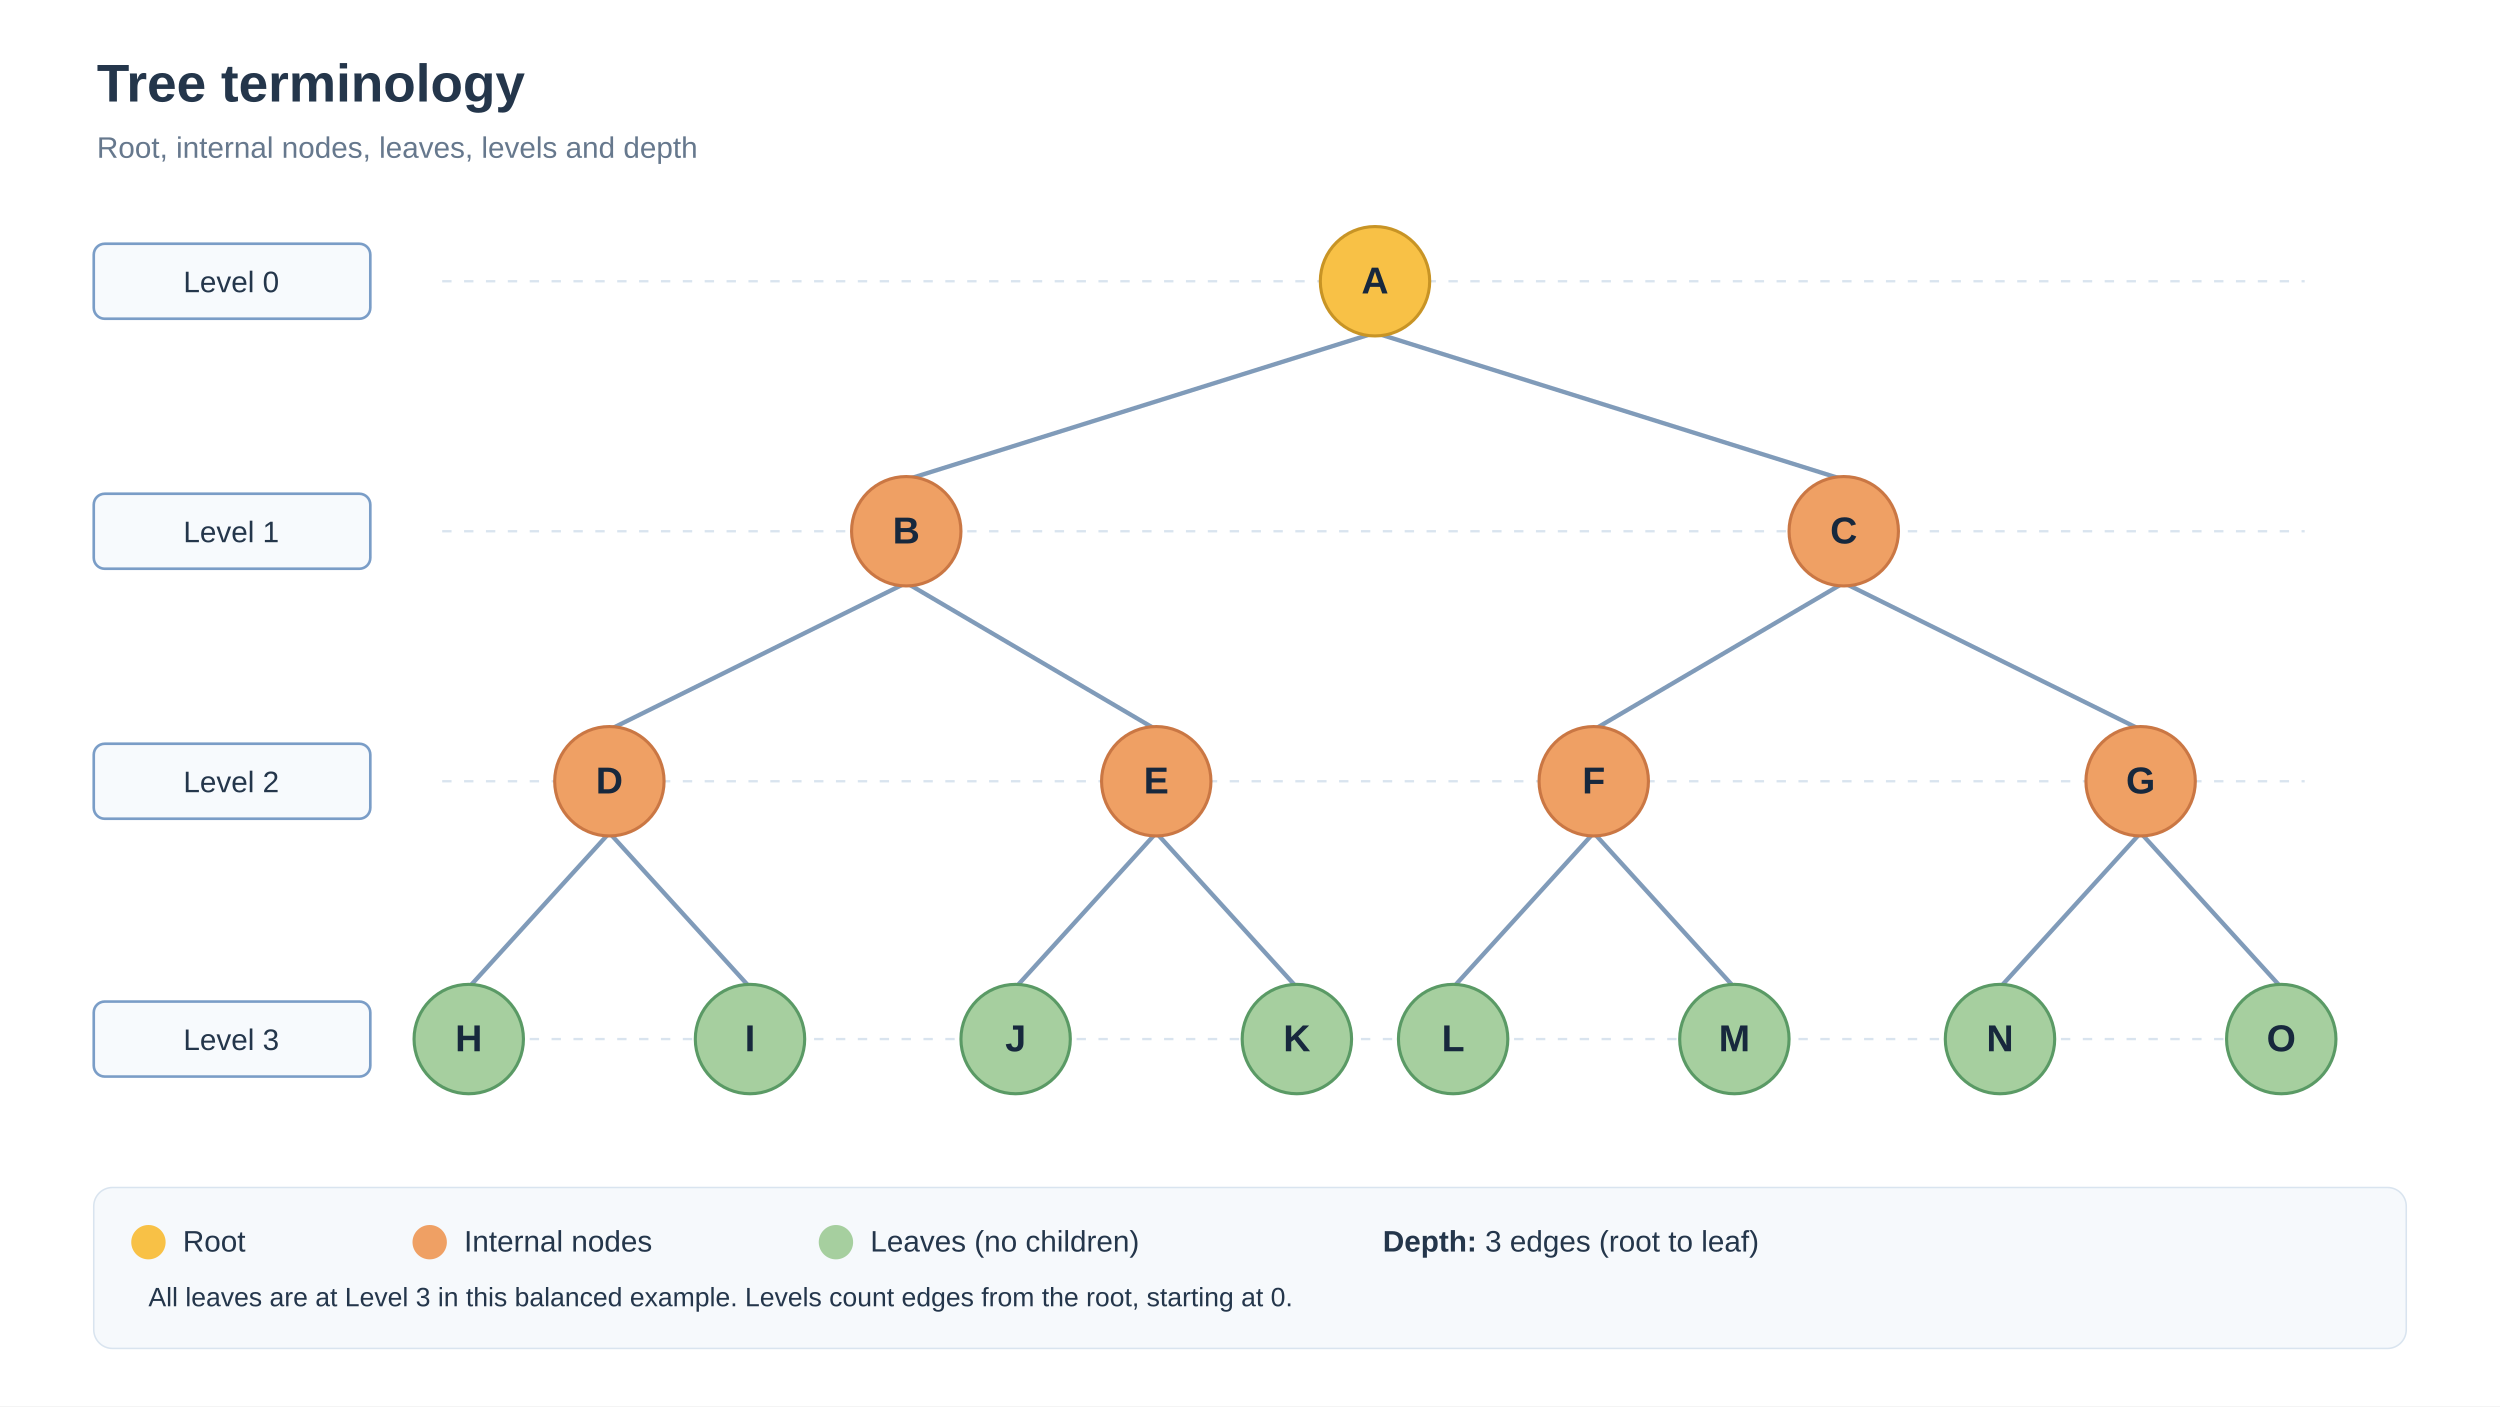
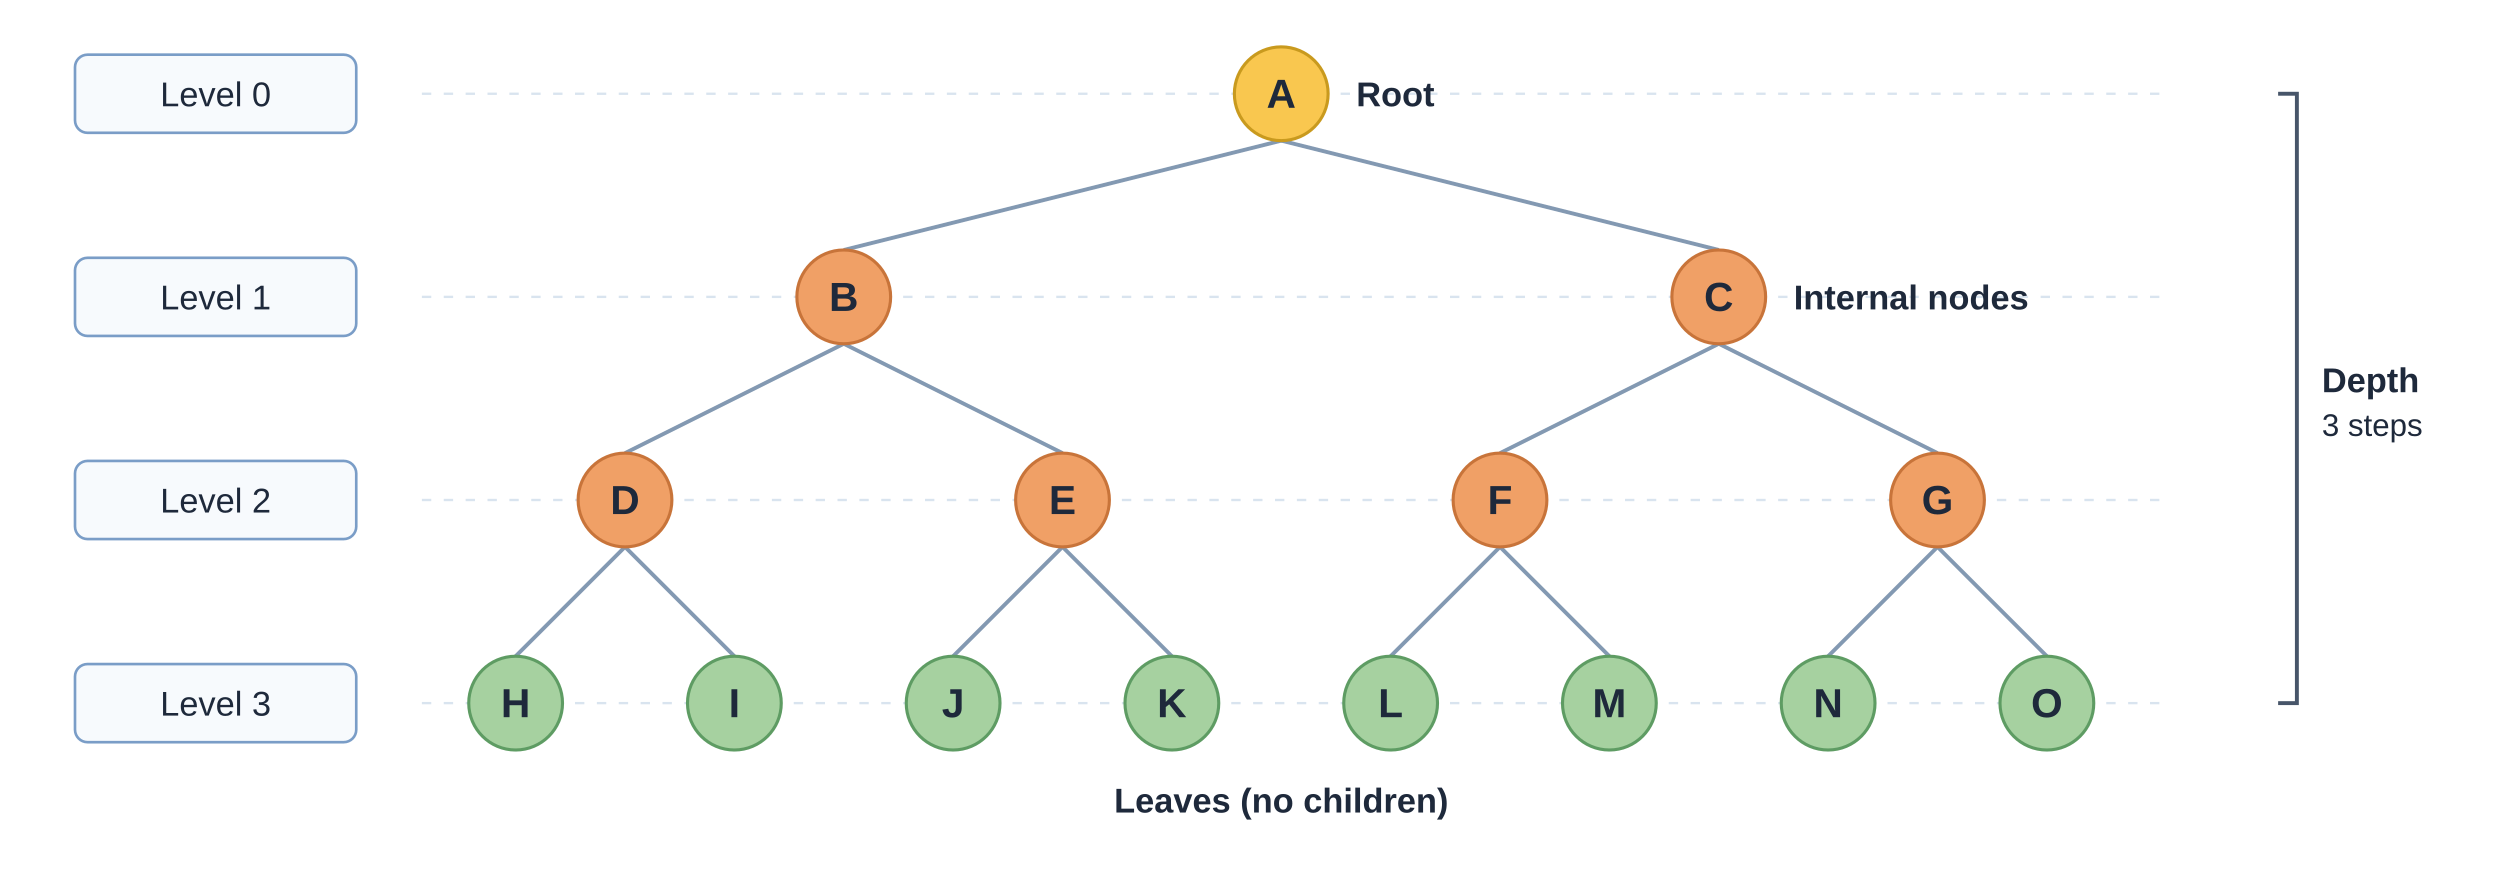
- <svg xmlns="http://www.w3.org/2000/svg" width="1600" height="900" viewBox="0 0 1600 900" role="img" aria-labelledby="title desc">
-   <style>text{font-family:Arial,Helvetica,sans-serif;fill:#24364B}.title{font-size:34px;font-weight:700}.subtitle{font-size:19px;fill:#66788d}.nodeText{font-size:24px;font-weight:700;text-anchor:middle;dominant-baseline:middle;fill:#17283d}.note{font-size:19px}.label{font-size:19px;font-weight:bold}</style>
-   <rect width="1600" height="900" fill="#FFFFFF" />
-   <text class="title" x="62" y="65">Tree terminology</text>
-   <text class="subtitle" x="62" y="101">Root, internal nodes, leaves, levels and depth</text>
-   <line x1="283" y1="180" x2="1475" y2="180" stroke="#D9E4EF" stroke-width="1.5" stroke-dasharray="6 8" />
-   <rect x="60" y="156" width="177" height="48" rx="7" fill="#F7FAFD" stroke="#7A9DC7" stroke-width="1.7" />
-   <text x="148" y="187" font-size="19" text-anchor="middle">Level 0</text>
-   <line x1="283" y1="340" x2="1475" y2="340" stroke="#D9E4EF" stroke-width="1.5" stroke-dasharray="6 8" />
-   <rect x="60" y="316" width="177" height="48" rx="7" fill="#F7FAFD" stroke="#7A9DC7" stroke-width="1.7" />
-   <text x="148" y="347" font-size="19" text-anchor="middle">Level 1</text>
-   <line x1="283" y1="500" x2="1475" y2="500" stroke="#D9E4EF" stroke-width="1.5" stroke-dasharray="6 8" />
-   <rect x="60" y="476" width="177" height="48" rx="7" fill="#F7FAFD" stroke="#7A9DC7" stroke-width="1.7" />
-   <text x="148" y="507" font-size="19" text-anchor="middle">Level 2</text>
-   <line x1="283" y1="665" x2="1475" y2="665" stroke="#D9E4EF" stroke-width="1.5" stroke-dasharray="6 8" />
-   <rect x="60" y="641" width="177" height="48" rx="7" fill="#F7FAFD" stroke="#7A9DC7" stroke-width="1.7" />
-   <text x="148" y="672" font-size="19" text-anchor="middle">Level 3</text>
-   <g transform="translate(80 0)">
-     <line x1="800" y1="213" x2="500" y2="307" stroke="#809BB9" stroke-width="2.8" />
-     <line x1="800" y1="213" x2="1100" y2="307" stroke="#809BB9" stroke-width="2.8" />
-     <line x1="500" y1="373" x2="310" y2="467" stroke="#809BB9" stroke-width="2.8" />
-     <line x1="500" y1="373" x2="660" y2="467" stroke="#809BB9" stroke-width="2.8" />
-     <line x1="1100" y1="373" x2="940" y2="467" stroke="#809BB9" stroke-width="2.8" />
-     <line x1="1100" y1="373" x2="1290" y2="467" stroke="#809BB9" stroke-width="2.8" />
-     <line x1="310" y1="533" x2="220" y2="632" stroke="#809BB9" stroke-width="2.8" />
-     <line x1="310" y1="533" x2="400" y2="632" stroke="#809BB9" stroke-width="2.8" />
-     <line x1="660" y1="533" x2="570" y2="632" stroke="#809BB9" stroke-width="2.8" />
-     <line x1="660" y1="533" x2="750" y2="632" stroke="#809BB9" stroke-width="2.8" />
-     <line x1="940" y1="533" x2="850" y2="632" stroke="#809BB9" stroke-width="2.8" />
-     <line x1="940" y1="533" x2="1030" y2="632" stroke="#809BB9" stroke-width="2.8" />
-     <line x1="1290" y1="533" x2="1200" y2="632" stroke="#809BB9" stroke-width="2.8" />
-     <line x1="1290" y1="533" x2="1380" y2="632" stroke="#809BB9" stroke-width="2.8" />
-     <circle cx="800" cy="180" r="35" fill="#F8C146" stroke="#C89425" stroke-width="2" />
-     <text class="nodeText" x="800" y="181">A</text>
-     <circle cx="500" cy="340" r="35" fill="#EFA064" stroke="#CA7744" stroke-width="2" />
-     <text class="nodeText" x="500" y="341">B</text>
-     <circle cx="1100" cy="340" r="35" fill="#EFA064" stroke="#CA7744" stroke-width="2" />
-     <text class="nodeText" x="1100" y="341">C</text>
-     <circle cx="310" cy="500" r="35" fill="#EFA064" stroke="#CA7744" stroke-width="2" />
-     <text class="nodeText" x="310" y="501">D</text>
-     <circle cx="660" cy="500" r="35" fill="#EFA064" stroke="#CA7744" stroke-width="2" />
-     <text class="nodeText" x="660" y="501">E</text>
-     <circle cx="940" cy="500" r="35" fill="#EFA064" stroke="#CA7744" stroke-width="2" />
-     <text class="nodeText" x="940" y="501">F</text>
-     <circle cx="1290" cy="500" r="35" fill="#EFA064" stroke="#CA7744" stroke-width="2" />
-     <text class="nodeText" x="1290" y="501">G</text>
-     <circle cx="220" cy="665" r="35" fill="#A6CF9F" stroke="#5A9A65" stroke-width="2" />
-     <text class="nodeText" x="220" y="666">H</text>
-     <circle cx="400" cy="665" r="35" fill="#A6CF9F" stroke="#5A9A65" stroke-width="2" />
-     <text class="nodeText" x="400" y="666">I</text>
-     <circle cx="570" cy="665" r="35" fill="#A6CF9F" stroke="#5A9A65" stroke-width="2" />
-     <text class="nodeText" x="570" y="666">J</text>
-     <circle cx="750" cy="665" r="35" fill="#A6CF9F" stroke="#5A9A65" stroke-width="2" />
-     <text class="nodeText" x="750" y="666">K</text>
-     <circle cx="850" cy="665" r="35" fill="#A6CF9F" stroke="#5A9A65" stroke-width="2" />
-     <text class="nodeText" x="850" y="666">L</text>
-     <circle cx="1030" cy="665" r="35" fill="#A6CF9F" stroke="#5A9A65" stroke-width="2" />
-     <text class="nodeText" x="1030" y="666">M</text>
-     <circle cx="1200" cy="665" r="35" fill="#A6CF9F" stroke="#5A9A65" stroke-width="2" />
-     <text class="nodeText" x="1200" y="666">N</text>
-     <circle cx="1380" cy="665" r="35" fill="#A6CF9F" stroke="#5A9A65" stroke-width="2" />
-     <text class="nodeText" x="1380" y="666">O</text>
-   </g>
-   <rect x="60" y="760" width="1480" height="103" rx="12" fill="#F6F9FC" stroke="#D9E4EF" />
-   <circle cx="95" cy="795" r="11" fill="#F8C146" />
-   <text x="117" y="801" class="note">Root</text>
-   <circle cx="275" cy="795" r="11" fill="#EFA064" />
-   <text x="297" y="801" class="note">Internal nodes</text>
-   <circle cx="535" cy="795" r="11" fill="#A6CF9F" />
-   <text x="557" y="801" class="note">Leaves (no children)</text>
-   <text x="885" y="801" class="note">
-     <tspan font-weight="700">Depth:</tspan> 3 edges (root to leaf)</text>
-   <text x="95" y="836" font-size="17" fill="#587086">All leaves are at Level 3 in this balanced example. Levels count edges from the root, starting at 0.</text>
+ <svg xmlns="http://www.w3.org/2000/svg" width="1600" height="560" viewBox="0 0 1600 560">
+   <defs>
+     <style>text{font-family:Arial,Helvetica,sans-serif;fill:#1E293B}</style>
+   </defs>
+   <rect width="1600" height="560" fill="#fff" />
+   <line x1="270" y1="60" x2="1390" y2="60" stroke="#D9E4EF" stroke-width="1.5" stroke-dasharray="6 8" />
+   <rect x="48" y="35" width="180" height="50" rx="8" fill="#F7FAFD" stroke="#7A9DC7" stroke-width="1.7" />
+   <text x="138" y="68" text-anchor="middle" font-size="22">Level 0</text>
+   <line x1="270" y1="190" x2="1390" y2="190" stroke="#D9E4EF" stroke-width="1.5" stroke-dasharray="6 8" />
+   <rect x="48" y="165" width="180" height="50" rx="8" fill="#F7FAFD" stroke="#7A9DC7" stroke-width="1.7" />
+   <text x="138" y="198" text-anchor="middle" font-size="22">Level 1</text>
+   <line x1="270" y1="320" x2="1390" y2="320" stroke="#D9E4EF" stroke-width="1.5" stroke-dasharray="6 8" />
+   <rect x="48" y="295" width="180" height="50" rx="8" fill="#F7FAFD" stroke="#7A9DC7" stroke-width="1.7" />
+   <text x="138" y="328" text-anchor="middle" font-size="22">Level 2</text>
+   <line x1="270" y1="450" x2="1390" y2="450" stroke="#D9E4EF" stroke-width="1.5" stroke-dasharray="6 8" />
+   <rect x="48" y="425" width="180" height="50" rx="8" fill="#F7FAFD" stroke="#7A9DC7" stroke-width="1.7" />
+   <text x="138" y="458" text-anchor="middle" font-size="22">Level 3</text>
+   <line x1="820.0" y1="90" x2="540.0" y2="160" stroke="#8399B2" stroke-width="2.5" />
+   <line x1="820.0" y1="90" x2="1100.0" y2="160" stroke="#8399B2" stroke-width="2.5" />
+   <line x1="540.0" y1="220" x2="400.0" y2="290" stroke="#8399B2" stroke-width="2.5" />
+   <line x1="540.0" y1="220" x2="680.0" y2="290" stroke="#8399B2" stroke-width="2.5" />
+   <line x1="1100.0" y1="220" x2="960.0" y2="290" stroke="#8399B2" stroke-width="2.5" />
+   <line x1="1100.0" y1="220" x2="1240.0" y2="290" stroke="#8399B2" stroke-width="2.5" />
+   <line x1="400.0" y1="350" x2="330" y2="420" stroke="#8399B2" stroke-width="2.5" />
+   <line x1="400.0" y1="350" x2="470" y2="420" stroke="#8399B2" stroke-width="2.5" />
+   <line x1="680.0" y1="350" x2="610" y2="420" stroke="#8399B2" stroke-width="2.5" />
+   <line x1="680.0" y1="350" x2="750" y2="420" stroke="#8399B2" stroke-width="2.5" />
+   <line x1="960.0" y1="350" x2="890" y2="420" stroke="#8399B2" stroke-width="2.5" />
+   <line x1="960.0" y1="350" x2="1030" y2="420" stroke="#8399B2" stroke-width="2.5" />
+   <line x1="1240.0" y1="350" x2="1170" y2="420" stroke="#8399B2" stroke-width="2.5" />
+   <line x1="1240.0" y1="350" x2="1310" y2="420" stroke="#8399B2" stroke-width="2.5" />
+   <circle cx="820.0" cy="60" r="30" fill="#F9C74F" stroke="#C99A1E" stroke-width="2" />
+   <text x="820.0" y="69" text-anchor="middle" font-size="26" font-weight="700">A</text>
+   <circle cx="540.0" cy="190" r="30" fill="#F0A066" stroke="#C8743A" stroke-width="2" />
+   <text x="540.0" y="199" text-anchor="middle" font-size="26" font-weight="700">B</text>
+   <circle cx="1100.0" cy="190" r="30" fill="#F0A066" stroke="#C8743A" stroke-width="2" />
+   <text x="1100.0" y="199" text-anchor="middle" font-size="26" font-weight="700">C</text>
+   <circle cx="400.0" cy="320" r="30" fill="#F0A066" stroke="#C8743A" stroke-width="2" />
+   <text x="400.0" y="329" text-anchor="middle" font-size="26" font-weight="700">D</text>
+   <circle cx="680.0" cy="320" r="30" fill="#F0A066" stroke="#C8743A" stroke-width="2" />
+   <text x="680.0" y="329" text-anchor="middle" font-size="26" font-weight="700">E</text>
+   <circle cx="960.0" cy="320" r="30" fill="#F0A066" stroke="#C8743A" stroke-width="2" />
+   <text x="960.0" y="329" text-anchor="middle" font-size="26" font-weight="700">F</text>
+   <circle cx="1240.0" cy="320" r="30" fill="#F0A066" stroke="#C8743A" stroke-width="2" />
+   <text x="1240.0" y="329" text-anchor="middle" font-size="26" font-weight="700">G</text>
+   <circle cx="330" cy="450" r="30" fill="#A6D1A0" stroke="#5E9C63" stroke-width="2" />
+   <text x="330" y="459" text-anchor="middle" font-size="26" font-weight="700">H</text>
+   <circle cx="470" cy="450" r="30" fill="#A6D1A0" stroke="#5E9C63" stroke-width="2" />
+   <text x="470" y="459" text-anchor="middle" font-size="26" font-weight="700">I</text>
+   <circle cx="610" cy="450" r="30" fill="#A6D1A0" stroke="#5E9C63" stroke-width="2" />
+   <text x="610" y="459" text-anchor="middle" font-size="26" font-weight="700">J</text>
+   <circle cx="750" cy="450" r="30" fill="#A6D1A0" stroke="#5E9C63" stroke-width="2" />
+   <text x="750" y="459" text-anchor="middle" font-size="26" font-weight="700">K</text>
+   <circle cx="890" cy="450" r="30" fill="#A6D1A0" stroke="#5E9C63" stroke-width="2" />
+   <text x="890" y="459" text-anchor="middle" font-size="26" font-weight="700">L</text>
+   <circle cx="1030" cy="450" r="30" fill="#A6D1A0" stroke="#5E9C63" stroke-width="2" />
+   <text x="1030" y="459" text-anchor="middle" font-size="26" font-weight="700">M</text>
+   <circle cx="1170" cy="450" r="30" fill="#A6D1A0" stroke="#5E9C63" stroke-width="2" />
+   <text x="1170" y="459" text-anchor="middle" font-size="26" font-weight="700">N</text>
+   <circle cx="1310" cy="450" r="30" fill="#A6D1A0" stroke="#5E9C63" stroke-width="2" />
+   <text x="1310" y="459" text-anchor="middle" font-size="26" font-weight="700">O</text>
+   <text x="868.0" y="68" font-size="22" font-weight="700" fill="#A87A10">Root</text>
+   <text x="1148.0" y="198" font-size="22" font-weight="700" fill="#B0602A">Internal nodes</text>
+   <text x="820.0" y="520" text-anchor="middle" font-size="22" font-weight="700" fill="#3F7A45">Leaves (no children)</text>
+   <path d="M1458 60 H1470 V450 H1458" stroke="#475569" stroke-width="2.5" fill="none" />
+   <text x="1486" y="251.0" font-size="22" font-weight="700" fill="#475569">Depth</text>
+   <text x="1486" y="279.0" font-size="20" fill="#475569">3 steps</text>
</svg>
